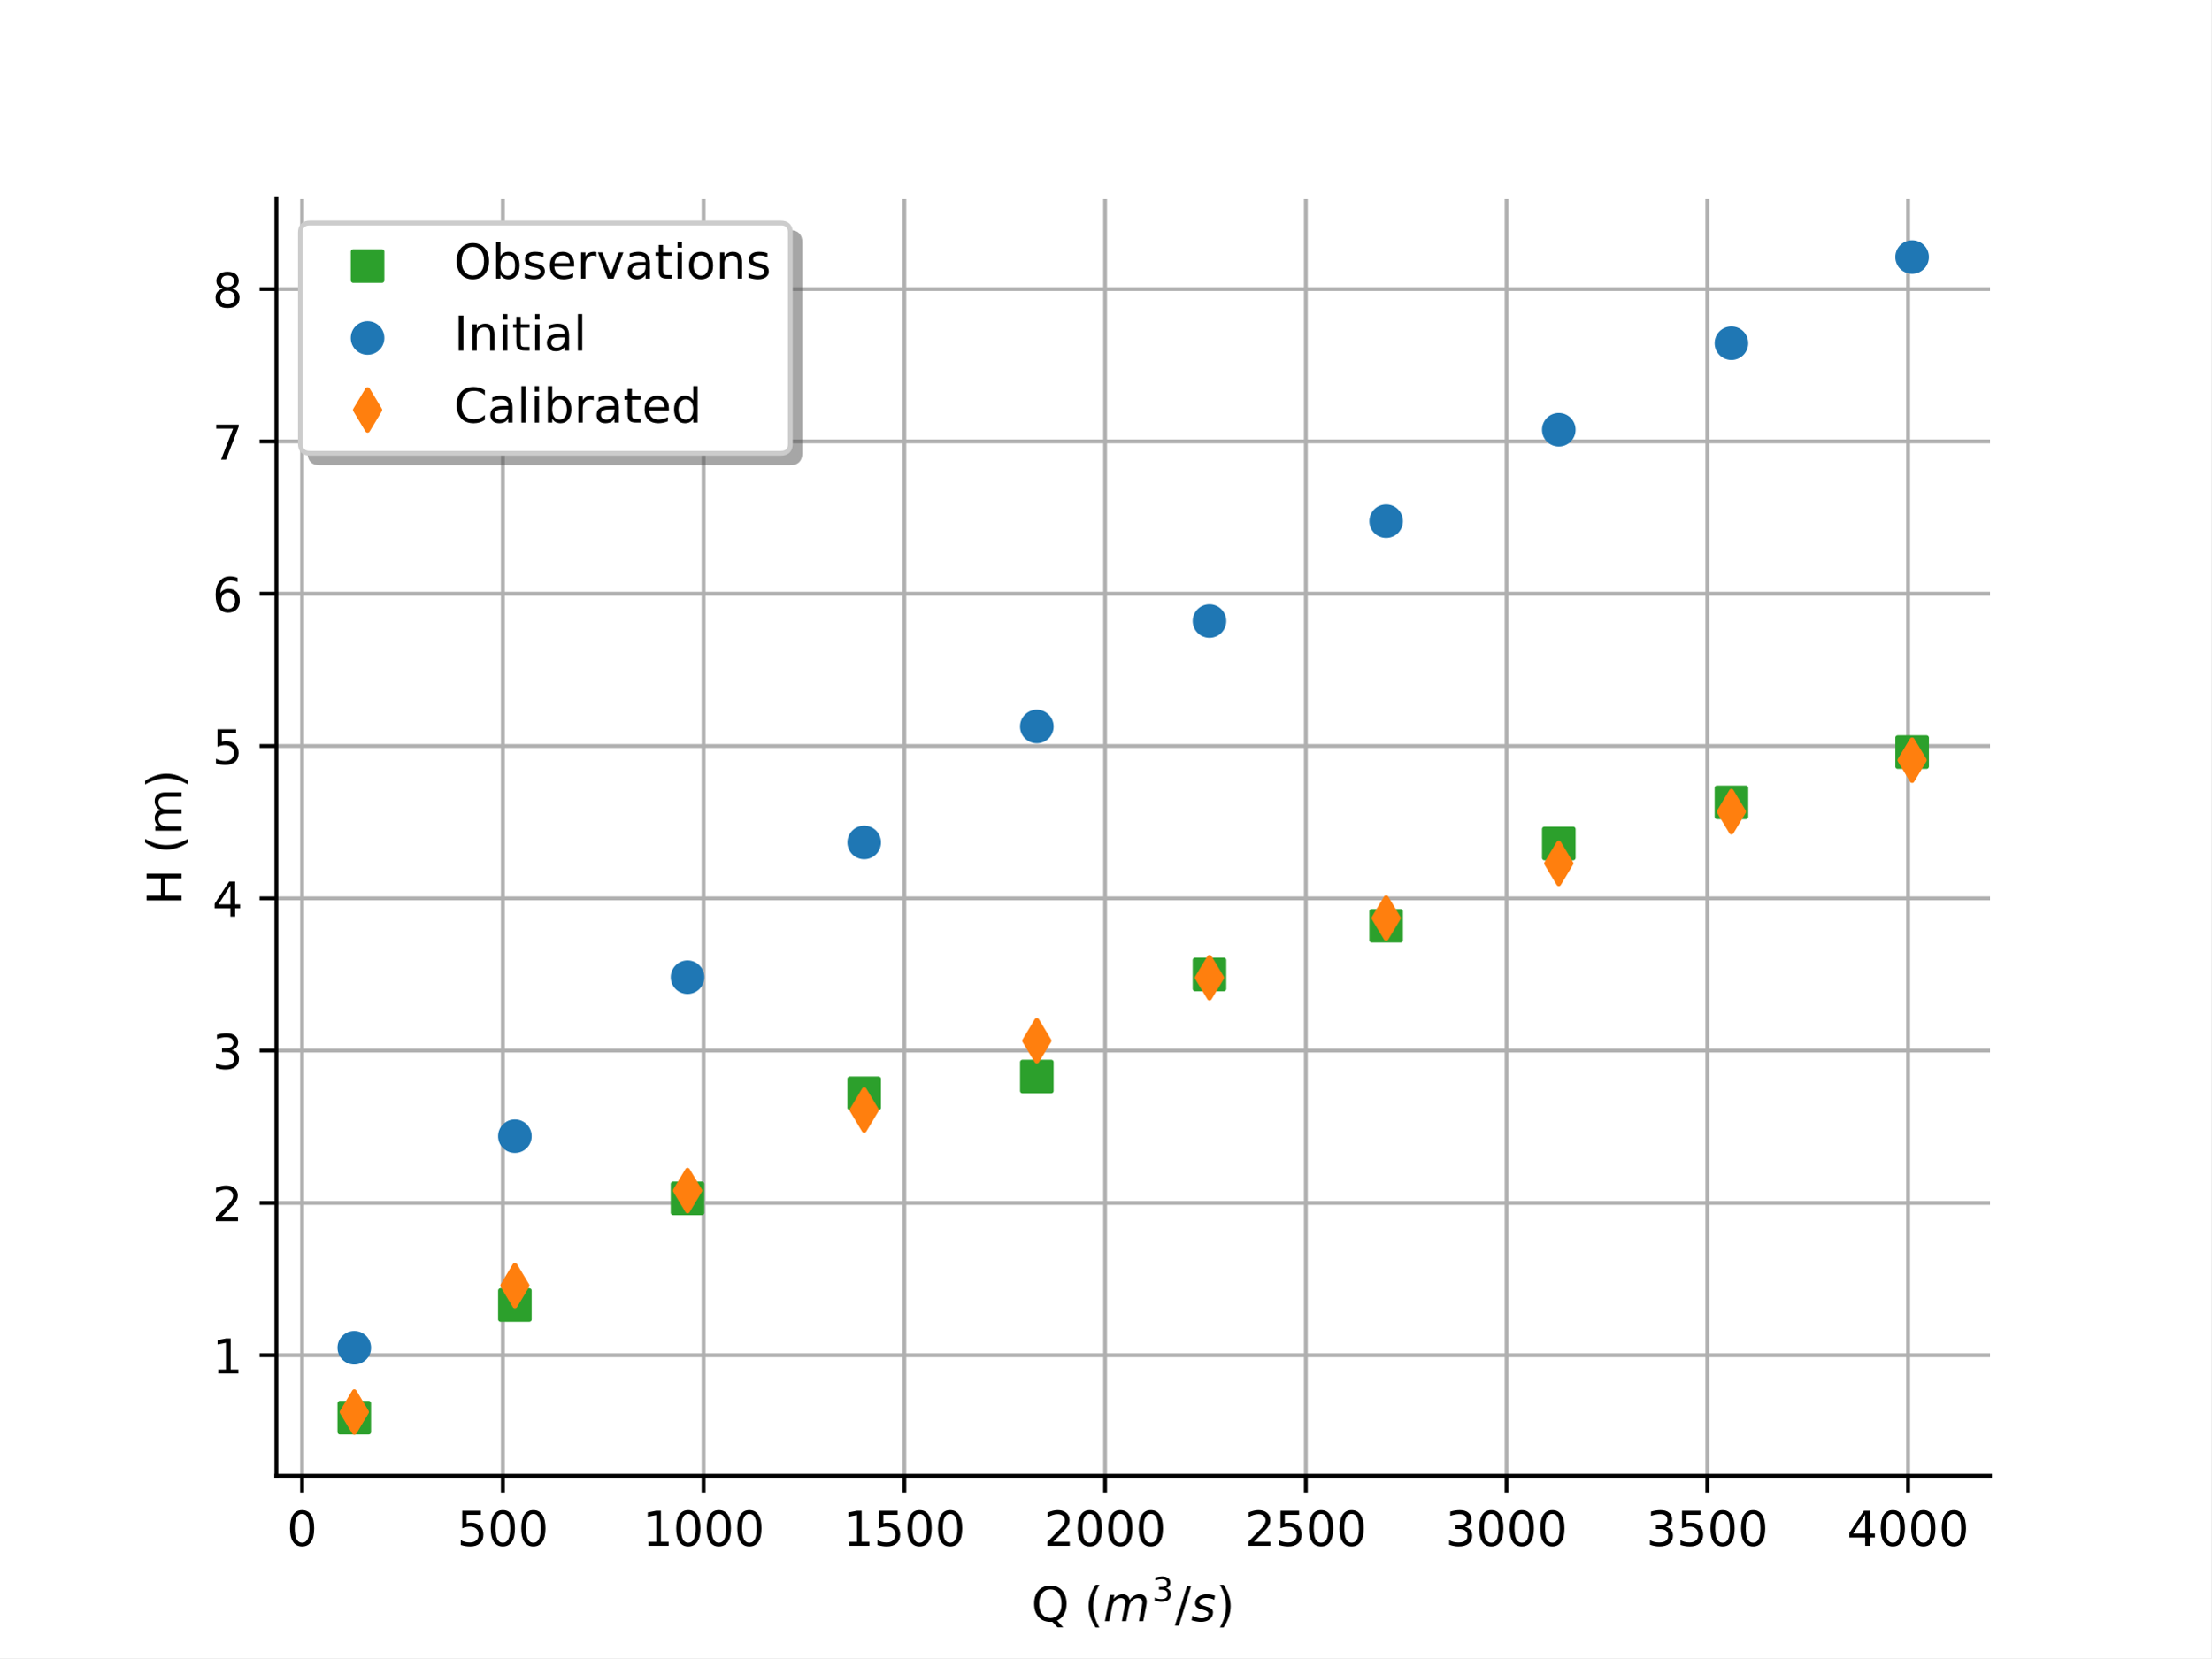
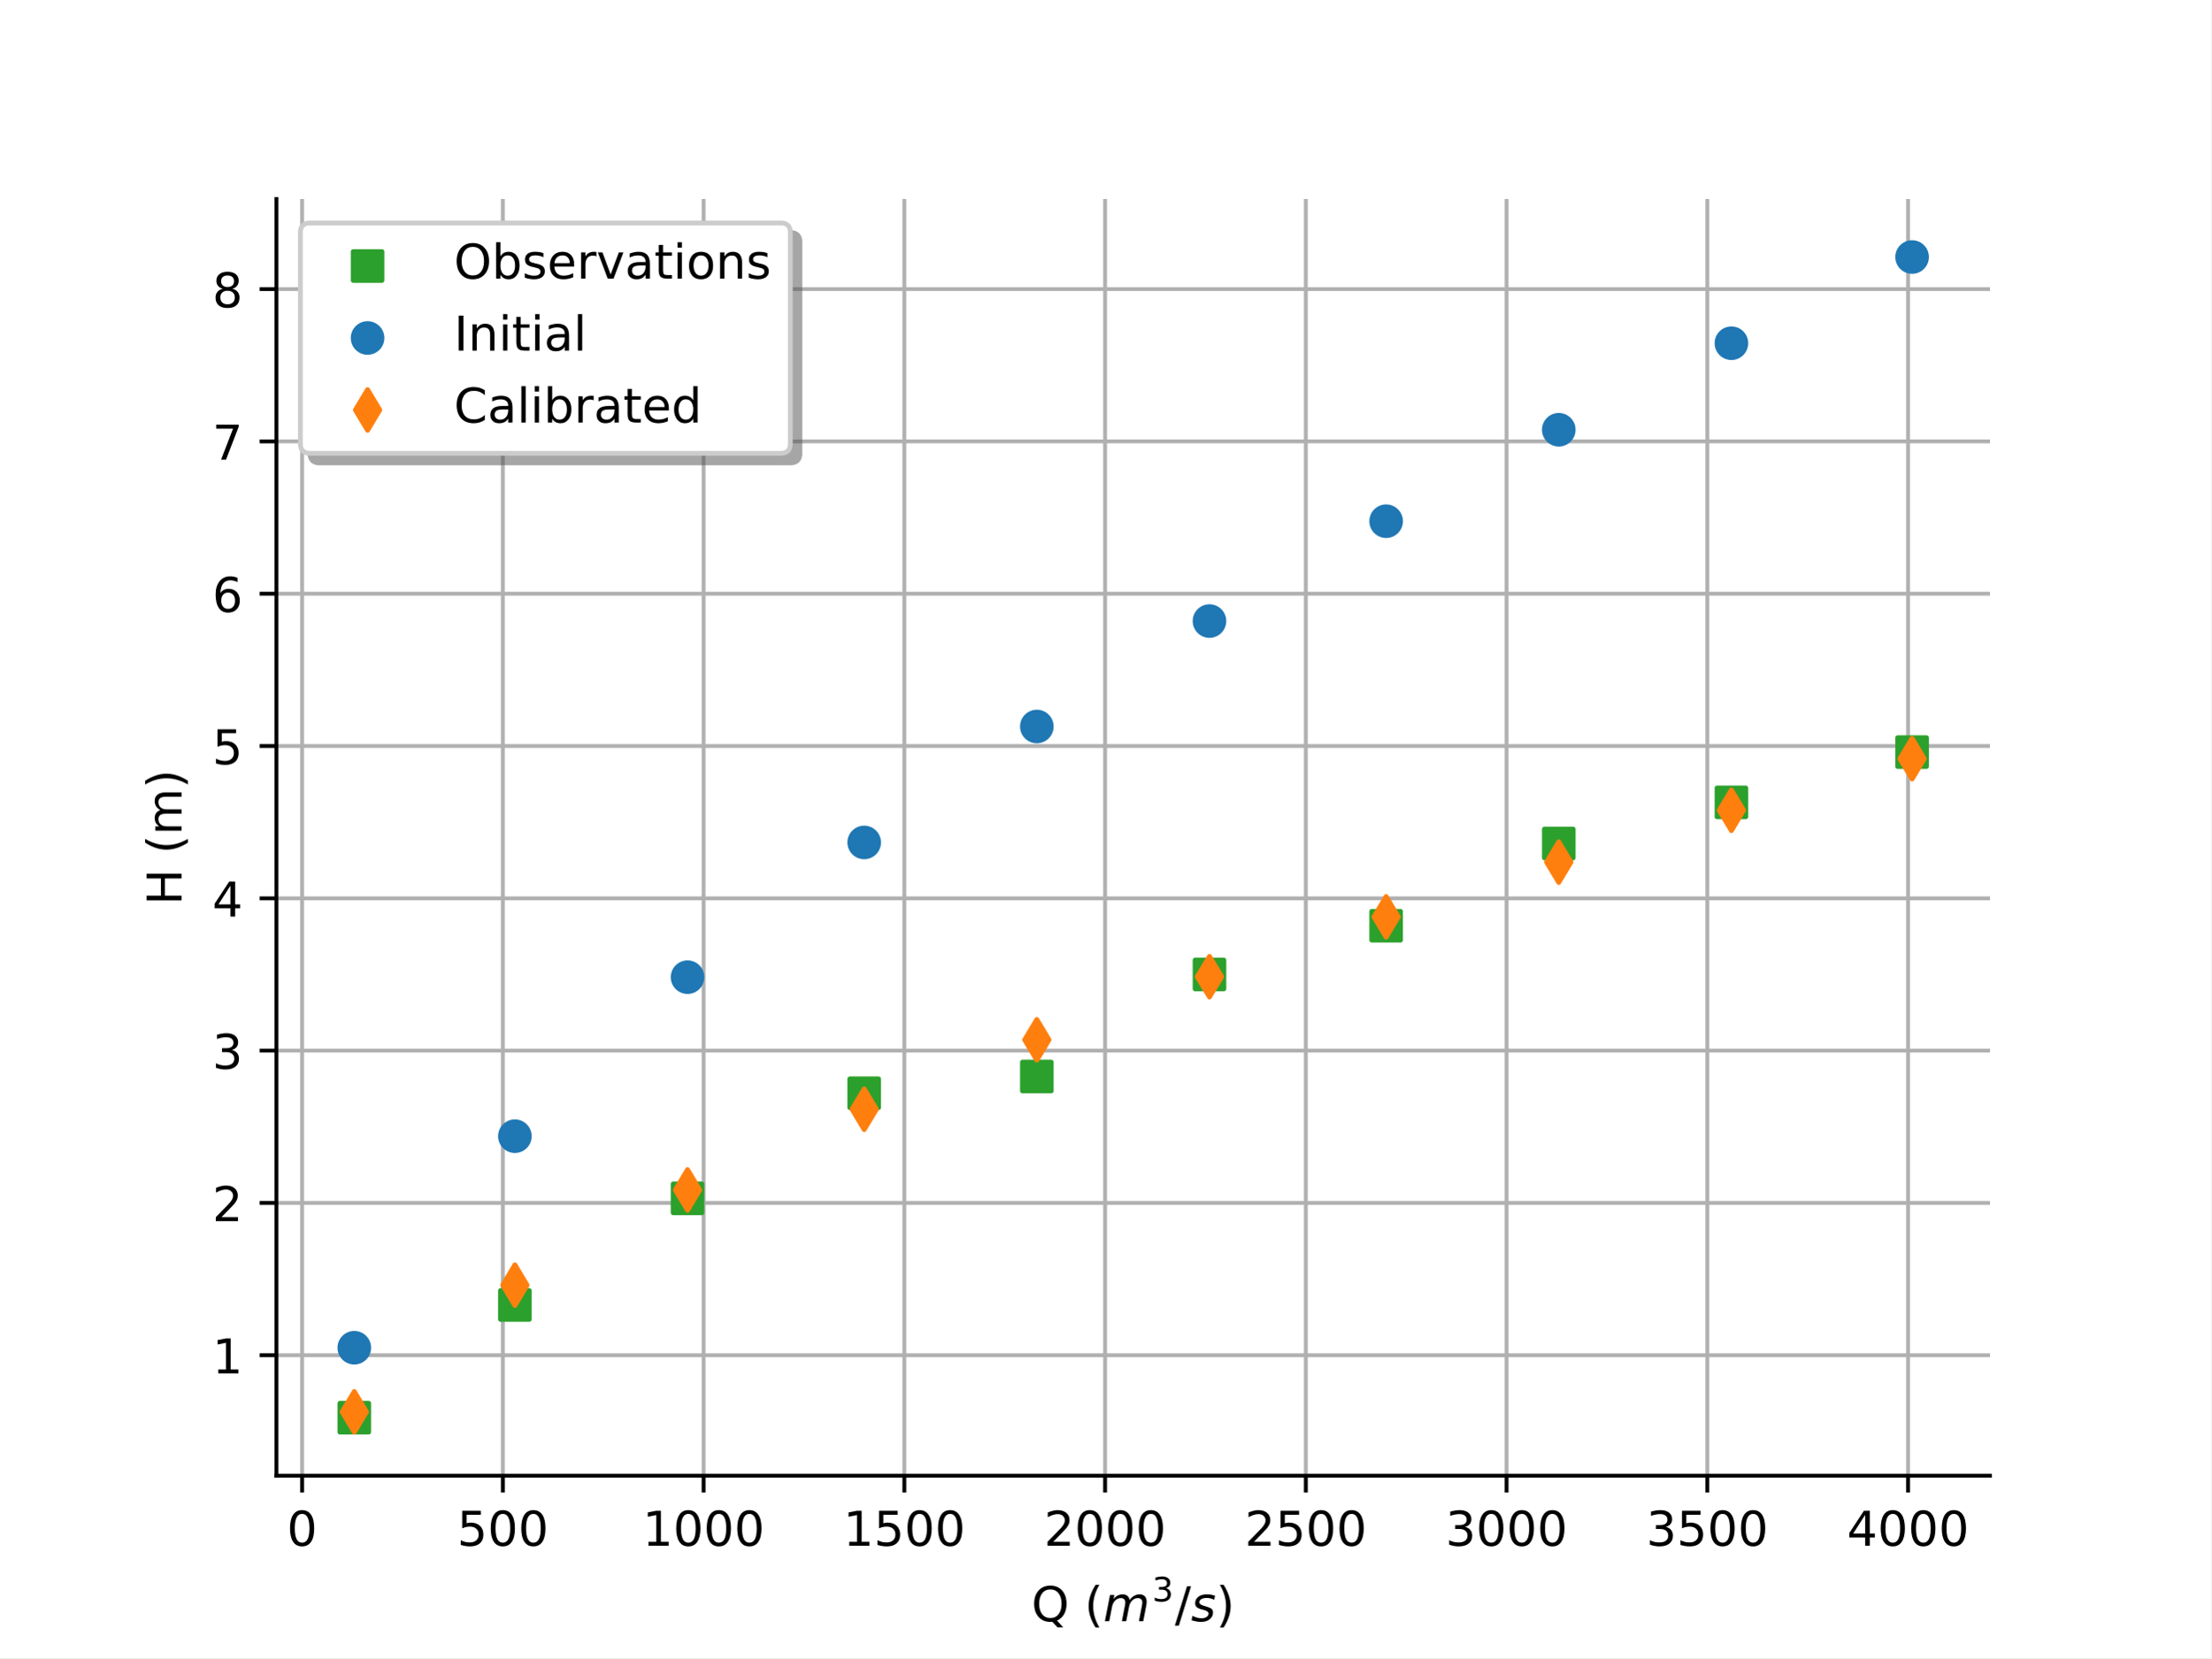
<svg xmlns="http://www.w3.org/2000/svg" xmlns:xlink="http://www.w3.org/1999/xlink" width="460.8pt" height="345.6pt" viewBox="0 0 460.8 345.6" version="1.1">
  <defs>
    <style type="text/css">*{stroke-linejoin: round; stroke-linecap: butt}</style>
  </defs>
  <g id="figure_1">
    <g id="patch_1">
      <path d="M 0 345.6  L 460.8 345.6  L 460.8 0  L 0 0  z " style="fill: #ffffff" />
    </g>
    <g id="axes_1">
      <g id="patch_2">
        <path d="M 57.6 307.584  L 414.72 307.584  L 414.72 41.472  L 57.6 41.472  z " style="fill: #ffffff" />
      </g>
      <g id="matplotlib.axis_1">
        <g id="xtick_1">
          <g id="line2d_1">
            <path d="M 62.955 307.584  L 62.955 41.472  " clip-path="url(#pece686282c)" style="fill: none; stroke: #b0b0b0; stroke-width: 0.8; stroke-linecap: square" />
          </g>
          <g id="line2d_2">
            <defs>
              <path id="m4a92d99fee" d="M 0 0  L 0 3.5  " style="stroke: #000000; stroke-width: 0.8" />
            </defs>
            <g>
              <use xlink:href="#m4a92d99fee" x="62.955" y="307.584" style="stroke: #000000; stroke-width: 0.8" />
            </g>
          </g>
          <g id="text_1">
            <g transform="translate(59.77388 322.1817) scale(0.1 -0.1)">
              <defs>
                <path id="DejaVuSans-13" d="M 2034 4250  Q 1547 4250 1301 3770  Q 1056 3291 1056 2328  Q 1056 1369 1301 889  Q 1547 409 2034 409  Q 2525 409 2770 889  Q 3016 1369 3016 2328  Q 3016 3291 2770 3770  Q 2525 4250 2034 4250  z M 2034 4750  Q 2819 4750 3233 4129  Q 3647 3509 3647 2328  Q 3647 1150 3233 529  Q 2819 -91 2034 -91  Q 1250 -91 836 529  Q 422 1150 422 2328  Q 422 3509 836 4129  Q 1250 4750 2034 4750  z " transform="scale(0.015625)" />
              </defs>
              <use xlink:href="#DejaVuSans-13" />
            </g>
          </g>
        </g>
        <g id="xtick_2">
          <g id="line2d_3">
            <path d="M 104.792 307.584  L 104.792 41.472  " clip-path="url(#pece686282c)" style="fill: none; stroke: #b0b0b0; stroke-width: 0.8; stroke-linecap: square" />
          </g>
          <g id="line2d_4">
            <g>
              <use xlink:href="#m4a92d99fee" x="104.792" y="307.584" style="stroke: #000000; stroke-width: 0.8" />
            </g>
          </g>
          <g id="text_2">
            <g transform="translate(95.2483 322.1817) scale(0.1 -0.1)">
              <defs>
                <path id="DejaVuSans-18" d="M 691 4666  L 3169 4666  L 3169 4134  L 1269 4134  L 1269 2991  Q 1406 3038 1543 3061  Q 1681 3084 1819 3084  Q 2600 3084 3056 2656  Q 3513 2228 3513 1497  Q 3513 744 3044 326  Q 2575 -91 1722 -91  Q 1428 -91 1123 -41  Q 819 9 494 109  L 494 744  Q 775 591 1075 516  Q 1375 441 1709 441  Q 2250 441 2565 725  Q 2881 1009 2881 1497  Q 2881 1984 2565 2268  Q 2250 2553 1709 2553  Q 1456 2553 1204 2497  Q 953 2441 691 2322  L 691 4666  z " transform="scale(0.015625)" />
              </defs>
              <use xlink:href="#DejaVuSans-18" />
              <use xlink:href="#DejaVuSans-13" transform="translate(63.625 0)" />
              <use xlink:href="#DejaVuSans-13" transform="translate(127.25 0)" />
            </g>
          </g>
        </g>
        <g id="xtick_3">
          <g id="line2d_5">
            <path d="M 146.629 307.584  L 146.629 41.472  " clip-path="url(#pece686282c)" style="fill: none; stroke: #b0b0b0; stroke-width: 0.8; stroke-linecap: square" />
          </g>
          <g id="line2d_6">
            <g>
              <use xlink:href="#m4a92d99fee" x="146.629" y="307.584" style="stroke: #000000; stroke-width: 0.8" />
            </g>
          </g>
          <g id="text_3">
            <g transform="translate(133.904 322.1817) scale(0.1 -0.1)">
              <defs>
                <path id="DejaVuSans-14" d="M 794 531  L 1825 531  L 1825 4091  L 703 3866  L 703 4441  L 1819 4666  L 2450 4666  L 2450 531  L 3481 531  L 3481 0  L 794 0  L 794 531  z " transform="scale(0.015625)" />
              </defs>
              <use xlink:href="#DejaVuSans-14" />
              <use xlink:href="#DejaVuSans-13" transform="translate(63.625 0)" />
              <use xlink:href="#DejaVuSans-13" transform="translate(127.25 0)" />
              <use xlink:href="#DejaVuSans-13" transform="translate(190.875 0)" />
            </g>
          </g>
        </g>
        <g id="xtick_4">
          <g id="line2d_7">
            <path d="M 188.466 307.584  L 188.466 41.472  " clip-path="url(#pece686282c)" style="fill: none; stroke: #b0b0b0; stroke-width: 0.8; stroke-linecap: square" />
          </g>
          <g id="line2d_8">
            <g>
              <use xlink:href="#m4a92d99fee" x="188.466" y="307.584" style="stroke: #000000; stroke-width: 0.8" />
            </g>
          </g>
          <g id="text_4">
            <g transform="translate(175.7409 322.1817) scale(0.1 -0.1)">
              <use xlink:href="#DejaVuSans-14" />
              <use xlink:href="#DejaVuSans-18" transform="translate(63.625 0)" />
              <use xlink:href="#DejaVuSans-13" transform="translate(127.25 0)" />
              <use xlink:href="#DejaVuSans-13" transform="translate(190.875 0)" />
            </g>
          </g>
        </g>
        <g id="xtick_5">
          <g id="line2d_9">
            <path d="M 230.303 307.584  L 230.303 41.472  " clip-path="url(#pece686282c)" style="fill: none; stroke: #b0b0b0; stroke-width: 0.8; stroke-linecap: square" />
          </g>
          <g id="line2d_10">
            <g>
              <use xlink:href="#m4a92d99fee" x="230.303" y="307.584" style="stroke: #000000; stroke-width: 0.8" />
            </g>
          </g>
          <g id="text_5">
            <g transform="translate(217.5778 322.1817) scale(0.1 -0.1)">
              <defs>
                <path id="DejaVuSans-15" d="M 1228 531  L 3431 531  L 3431 0  L 469 0  L 469 531  Q 828 903 1448 1529  Q 2069 2156 2228 2338  Q 2531 2678 2651 2914  Q 2772 3150 2772 3378  Q 2772 3750 2511 3984  Q 2250 4219 1831 4219  Q 1534 4219 1204 4116  Q 875 4013 500 3803  L 500 4441  Q 881 4594 1212 4672  Q 1544 4750 1819 4750  Q 2544 4750 2975 4387  Q 3406 4025 3406 3419  Q 3406 3131 3298 2873  Q 3191 2616 2906 2266  Q 2828 2175 2409 1742  Q 1991 1309 1228 531  z " transform="scale(0.015625)" />
              </defs>
              <use xlink:href="#DejaVuSans-15" />
              <use xlink:href="#DejaVuSans-13" transform="translate(63.625 0)" />
              <use xlink:href="#DejaVuSans-13" transform="translate(127.25 0)" />
              <use xlink:href="#DejaVuSans-13" transform="translate(190.875 0)" />
            </g>
          </g>
        </g>
        <g id="xtick_6">
          <g id="line2d_11">
            <path d="M 272.14 307.584  L 272.14 41.472  " clip-path="url(#pece686282c)" style="fill: none; stroke: #b0b0b0; stroke-width: 0.8; stroke-linecap: square" />
          </g>
          <g id="line2d_12">
            <g>
              <use xlink:href="#m4a92d99fee" x="272.14" y="307.584" style="stroke: #000000; stroke-width: 0.8" />
            </g>
          </g>
          <g id="text_6">
            <g transform="translate(259.4148 322.1817) scale(0.1 -0.1)">
              <use xlink:href="#DejaVuSans-15" />
              <use xlink:href="#DejaVuSans-18" transform="translate(63.625 0)" />
              <use xlink:href="#DejaVuSans-13" transform="translate(127.25 0)" />
              <use xlink:href="#DejaVuSans-13" transform="translate(190.875 0)" />
            </g>
          </g>
        </g>
        <g id="xtick_7">
          <g id="line2d_13">
            <path d="M 313.977 307.584  L 313.977 41.472  " clip-path="url(#pece686282c)" style="fill: none; stroke: #b0b0b0; stroke-width: 0.8; stroke-linecap: square" />
          </g>
          <g id="line2d_14">
            <g>
              <use xlink:href="#m4a92d99fee" x="313.977" y="307.584" style="stroke: #000000; stroke-width: 0.8" />
            </g>
          </g>
          <g id="text_7">
            <g transform="translate(301.2517 322.1817) scale(0.1 -0.1)">
              <defs>
                <path id="DejaVuSans-16" d="M 2597 2516  Q 3050 2419 3304 2112  Q 3559 1806 3559 1356  Q 3559 666 3084 287  Q 2609 -91 1734 -91  Q 1441 -91 1130 -33  Q 819 25 488 141  L 488 750  Q 750 597 1062 519  Q 1375 441 1716 441  Q 2309 441 2620 675  Q 2931 909 2931 1356  Q 2931 1769 2642 2001  Q 2353 2234 1838 2234  L 1294 2234  L 1294 2753  L 1863 2753  Q 2328 2753 2575 2939  Q 2822 3125 2822 3475  Q 2822 3834 2567 4026  Q 2313 4219 1838 4219  Q 1578 4219 1281 4162  Q 984 4106 628 3988  L 628 4550  Q 988 4650 1302 4700  Q 1616 4750 1894 4750  Q 2613 4750 3031 4423  Q 3450 4097 3450 3541  Q 3450 3153 3228 2886  Q 3006 2619 2597 2516  z " transform="scale(0.015625)" />
              </defs>
              <use xlink:href="#DejaVuSans-16" />
              <use xlink:href="#DejaVuSans-13" transform="translate(63.625 0)" />
              <use xlink:href="#DejaVuSans-13" transform="translate(127.25 0)" />
              <use xlink:href="#DejaVuSans-13" transform="translate(190.875 0)" />
            </g>
          </g>
        </g>
        <g id="xtick_8">
          <g id="line2d_15">
            <path d="M 355.814 307.584  L 355.814 41.472  " clip-path="url(#pece686282c)" style="fill: none; stroke: #b0b0b0; stroke-width: 0.8; stroke-linecap: square" />
          </g>
          <g id="line2d_16">
            <g>
              <use xlink:href="#m4a92d99fee" x="355.814" y="307.584" style="stroke: #000000; stroke-width: 0.8" />
            </g>
          </g>
          <g id="text_8">
            <g transform="translate(343.0886 322.1817) scale(0.1 -0.1)">
              <use xlink:href="#DejaVuSans-16" />
              <use xlink:href="#DejaVuSans-18" transform="translate(63.625 0)" />
              <use xlink:href="#DejaVuSans-13" transform="translate(127.25 0)" />
              <use xlink:href="#DejaVuSans-13" transform="translate(190.875 0)" />
            </g>
          </g>
        </g>
        <g id="xtick_9">
          <g id="line2d_17">
            <path d="M 397.651 307.584  L 397.651 41.472  " clip-path="url(#pece686282c)" style="fill: none; stroke: #b0b0b0; stroke-width: 0.8; stroke-linecap: square" />
          </g>
          <g id="line2d_18">
            <g>
              <use xlink:href="#m4a92d99fee" x="397.651" y="307.584" style="stroke: #000000; stroke-width: 0.8" />
            </g>
          </g>
          <g id="text_9">
            <g transform="translate(384.9255 322.1817) scale(0.1 -0.1)">
              <defs>
                <path id="DejaVuSans-17" d="M 2419 4116  L 825 1625  L 2419 1625  L 2419 4116  z M 2253 4666  L 3047 4666  L 3047 1625  L 3713 1625  L 3713 1100  L 3047 1100  L 3047 0  L 2419 0  L 2419 1100  L 313 1100  L 313 1709  L 2253 4666  z " transform="scale(0.015625)" />
              </defs>
              <use xlink:href="#DejaVuSans-17" />
              <use xlink:href="#DejaVuSans-13" transform="translate(63.625 0)" />
              <use xlink:href="#DejaVuSans-13" transform="translate(127.25 0)" />
              <use xlink:href="#DejaVuSans-13" transform="translate(190.875 0)" />
            </g>
          </g>
        </g>
        <g id="text_10">
          <g transform="translate(214.96 337.984) scale(0.1 -0.1)">
            <defs>
              <path id="DejaVuSans-34" d="M 2522 4238  Q 1834 4238 1429 3725  Q 1025 3213 1025 2328  Q 1025 1447 1429 934  Q 1834 422 2522 422  Q 3209 422 3611 934  Q 4013 1447 4013 2328  Q 4013 3213 3611 3725  Q 3209 4238 2522 4238  z M 3406 84  L 4238 -825  L 3475 -825  L 2784 -78  Q 2681 -84 2626 -87  Q 2572 -91 2522 -91  Q 1538 -91 948 567  Q 359 1225 359 2328  Q 359 3434 948 4092  Q 1538 4750 2522 4750  Q 3503 4750 4090 4092  Q 4678 3434 4678 2328  Q 4678 1516 4351 937  Q 4025 359 3406 84  z " transform="scale(0.015625)" />
              <path id="DejaVuSans-3" transform="scale(0.015625)" />
              <path id="DejaVuSans-b" d="M 1984 4856  Q 1566 4138 1362 3434  Q 1159 2731 1159 2009  Q 1159 1288 1364 580  Q 1569 -128 1984 -844  L 1484 -844  Q 1016 -109 783 600  Q 550 1309 550 2009  Q 550 2706 781 3412  Q 1013 4119 1484 4856  L 1984 4856  z " transform="scale(0.015625)" />
              <path id="DejaVuSans-Oblique-50" d="M 5747 2113  L 5338 0  L 4763 0  L 5166 2094  Q 5191 2228 5203 2325  Q 5216 2422 5216 2491  Q 5216 2772 5059 2928  Q 4903 3084 4622 3084  Q 4203 3084 3875 2770  Q 3547 2456 3450 1953  L 3066 0  L 2491 0  L 2900 2094  Q 2925 2209 2937 2307  Q 2950 2406 2950 2484  Q 2950 2769 2794 2926  Q 2638 3084 2363 3084  Q 1938 3084 1609 2770  Q 1281 2456 1184 1953  L 800 0  L 225 0  L 909 3500  L 1484 3500  L 1375 2956  Q 1609 3263 1923 3423  Q 2238 3584 2597 3584  Q 2978 3584 3223 3384  Q 3469 3184 3519 2828  Q 3781 3197 4126 3390  Q 4472 3584 4856 3584  Q 5306 3584 5551 3325  Q 5797 3066 5797 2591  Q 5797 2488 5784 2364  Q 5772 2241 5747 2113  z " transform="scale(0.015625)" />
              <path id="DejaVuSans-12" d="M 1625 4666  L 2156 4666  L 531 -594  L 0 -594  L 1625 4666  z " transform="scale(0.015625)" />
              <path id="DejaVuSans-Oblique-56" d="M 3200 3397  L 3091 2853  Q 2863 2978 2609 3040  Q 2356 3103 2088 3103  Q 1634 3103 1373 2948  Q 1113 2794 1113 2528  Q 1113 2219 1719 2053  Q 1766 2041 1788 2034  L 1972 1978  Q 2547 1819 2739 1644  Q 2931 1469 2931 1166  Q 2931 609 2489 259  Q 2047 -91 1331 -91  Q 1053 -91 747 -37  Q 441 16 72 128  L 184 722  Q 500 559 806 475  Q 1113 391 1394 391  Q 1816 391 2080 572  Q 2344 753 2344 1031  Q 2344 1331 1650 1516  L 1591 1531  L 1394 1581  Q 956 1697 753 1886  Q 550 2075 550 2369  Q 550 2928 970 3256  Q 1391 3584 2113 3584  Q 2397 3584 2667 3537  Q 2938 3491 3200 3397  z " transform="scale(0.015625)" />
              <path id="DejaVuSans-c" d="M 513 4856  L 1013 4856  Q 1481 4119 1714 3412  Q 1947 2706 1947 2009  Q 1947 1309 1714 600  Q 1481 -109 1013 -844  L 513 -844  Q 928 -128 1133 580  Q 1338 1288 1338 2009  Q 1338 2731 1133 3434  Q 928 4138 513 4856  z " transform="scale(0.015625)" />
            </defs>
            <use xlink:href="#DejaVuSans-34" transform="translate(0 0.746875)" />
            <use xlink:href="#DejaVuSans-3" transform="translate(78.71094 0.746875)" />
            <use xlink:href="#DejaVuSans-b" transform="translate(110.498 0.746875)" />
            <use xlink:href="#DejaVuSans-Oblique-50" transform="translate(149.5117 0.746875)" />
            <use xlink:href="#DejaVuSans-16" transform="translate(251.5737 42.04688) scale(0.7)" />
            <use xlink:href="#DejaVuSans-12" transform="translate(298.8442 0.746875)" />
            <use xlink:href="#DejaVuSans-Oblique-56" transform="translate(332.5356 0.746875)" />
            <use xlink:href="#DejaVuSans-c" transform="translate(384.6352 0.746875)" />
          </g>
        </g>
      </g>
      <g id="matplotlib.axis_2">
        <g id="ytick_1">
          <g id="line2d_19">
            <path d="M 57.6 282.472  L 414.72 282.472  " clip-path="url(#pece686282c)" style="fill: none; stroke: #b0b0b0; stroke-width: 0.8; stroke-linecap: square" />
          </g>
          <g id="line2d_20">
            <defs>
              <path id="mb3cb5c074b" d="M 0 0  L -3.5 0  " style="stroke: #000000; stroke-width: 0.8" />
            </defs>
            <g>
              <use xlink:href="#mb3cb5c074b" x="57.6" y="282.472" style="stroke: #000000; stroke-width: 0.8" />
            </g>
          </g>
          <g id="text_11">
            <g transform="translate(44.2375 286.2713) scale(0.1 -0.1)">
              <use xlink:href="#DejaVuSans-14" />
            </g>
          </g>
        </g>
        <g id="ytick_2">
          <g id="line2d_21">
            <path d="M 57.6 250.727  L 414.72 250.727  " clip-path="url(#pece686282c)" style="fill: none; stroke: #b0b0b0; stroke-width: 0.8; stroke-linecap: square" />
          </g>
          <g id="line2d_22">
            <g>
              <use xlink:href="#mb3cb5c074b" x="57.6" y="250.727" style="stroke: #000000; stroke-width: 0.8" />
            </g>
          </g>
          <g id="text_12">
            <g transform="translate(44.2375 254.526) scale(0.1 -0.1)">
              <use xlink:href="#DejaVuSans-15" />
            </g>
          </g>
        </g>
        <g id="ytick_3">
          <g id="line2d_23">
            <path d="M 57.6 218.982  L 414.72 218.982  " clip-path="url(#pece686282c)" style="fill: none; stroke: #b0b0b0; stroke-width: 0.8; stroke-linecap: square" />
          </g>
          <g id="line2d_24">
            <g>
              <use xlink:href="#mb3cb5c074b" x="57.6" y="218.982" style="stroke: #000000; stroke-width: 0.8" />
            </g>
          </g>
          <g id="text_13">
            <g transform="translate(44.2375 222.7807) scale(0.1 -0.1)">
              <use xlink:href="#DejaVuSans-16" />
            </g>
          </g>
        </g>
        <g id="ytick_4">
          <g id="line2d_25">
            <path d="M 57.6 187.237  L 414.72 187.237  " clip-path="url(#pece686282c)" style="fill: none; stroke: #b0b0b0; stroke-width: 0.8; stroke-linecap: square" />
          </g>
          <g id="line2d_26">
            <g>
              <use xlink:href="#mb3cb5c074b" x="57.6" y="187.237" style="stroke: #000000; stroke-width: 0.8" />
            </g>
          </g>
          <g id="text_14">
            <g transform="translate(44.2375 191.0354) scale(0.1 -0.1)">
              <use xlink:href="#DejaVuSans-17" />
            </g>
          </g>
        </g>
        <g id="ytick_5">
          <g id="line2d_27">
            <path d="M 57.6 155.491  L 414.72 155.491  " clip-path="url(#pece686282c)" style="fill: none; stroke: #b0b0b0; stroke-width: 0.8; stroke-linecap: square" />
          </g>
          <g id="line2d_28">
            <g>
              <use xlink:href="#mb3cb5c074b" x="57.6" y="155.491" style="stroke: #000000; stroke-width: 0.8" />
            </g>
          </g>
          <g id="text_15">
            <g transform="translate(44.2375 159.2901) scale(0.1 -0.1)">
              <use xlink:href="#DejaVuSans-18" />
            </g>
          </g>
        </g>
        <g id="ytick_6">
          <g id="line2d_29">
            <path d="M 57.6 123.746  L 414.72 123.746  " clip-path="url(#pece686282c)" style="fill: none; stroke: #b0b0b0; stroke-width: 0.8; stroke-linecap: square" />
          </g>
          <g id="line2d_30">
            <g>
              <use xlink:href="#mb3cb5c074b" x="57.6" y="123.746" style="stroke: #000000; stroke-width: 0.8" />
            </g>
          </g>
          <g id="text_16">
            <g transform="translate(44.2375 127.5448) scale(0.1 -0.1)">
              <defs>
                <path id="DejaVuSans-19" d="M 2113 2584  Q 1688 2584 1439 2293  Q 1191 2003 1191 1497  Q 1191 994 1439 701  Q 1688 409 2113 409  Q 2538 409 2786 701  Q 3034 994 3034 1497  Q 3034 2003 2786 2293  Q 2538 2584 2113 2584  z M 3366 4563  L 3366 3988  Q 3128 4100 2886 4159  Q 2644 4219 2406 4219  Q 1781 4219 1451 3797  Q 1122 3375 1075 2522  Q 1259 2794 1537 2939  Q 1816 3084 2150 3084  Q 2853 3084 3261 2657  Q 3669 2231 3669 1497  Q 3669 778 3244 343  Q 2819 -91 2113 -91  Q 1303 -91 875 529  Q 447 1150 447 2328  Q 447 3434 972 4092  Q 1497 4750 2381 4750  Q 2619 4750 2861 4703  Q 3103 4656 3366 4563  z " transform="scale(0.015625)" />
              </defs>
              <use xlink:href="#DejaVuSans-19" />
            </g>
          </g>
        </g>
        <g id="ytick_7">
          <g id="line2d_31">
            <path d="M 57.6 92.001  L 414.72 92.001  " clip-path="url(#pece686282c)" style="fill: none; stroke: #b0b0b0; stroke-width: 0.8; stroke-linecap: square" />
          </g>
          <g id="line2d_32">
            <g>
              <use xlink:href="#mb3cb5c074b" x="57.6" y="92.001" style="stroke: #000000; stroke-width: 0.8" />
            </g>
          </g>
          <g id="text_17">
            <g transform="translate(44.2375 95.79947) scale(0.1 -0.1)">
              <defs>
                <path id="DejaVuSans-1a" d="M 525 4666  L 3525 4666  L 3525 4397  L 1831 0  L 1172 0  L 2766 4134  L 525 4134  L 525 4666  z " transform="scale(0.015625)" />
              </defs>
              <use xlink:href="#DejaVuSans-1a" />
            </g>
          </g>
        </g>
        <g id="ytick_8">
          <g id="line2d_33">
            <path d="M 57.6 60.255  L 414.72 60.255  " clip-path="url(#pece686282c)" style="fill: none; stroke: #b0b0b0; stroke-width: 0.8; stroke-linecap: square" />
          </g>
          <g id="line2d_34">
            <g>
              <use xlink:href="#mb3cb5c074b" x="57.6" y="60.255" style="stroke: #000000; stroke-width: 0.8" />
            </g>
          </g>
          <g id="text_18">
            <g transform="translate(44.2375 64.05418) scale(0.1 -0.1)">
              <defs>
                <path id="DejaVuSans-1b" d="M 2034 2216  Q 1584 2216 1326 1975  Q 1069 1734 1069 1313  Q 1069 891 1326 650  Q 1584 409 2034 409  Q 2484 409 2743 651  Q 3003 894 3003 1313  Q 3003 1734 2745 1975  Q 2488 2216 2034 2216  z M 1403 2484  Q 997 2584 770 2862  Q 544 3141 544 3541  Q 544 4100 942 4425  Q 1341 4750 2034 4750  Q 2731 4750 3128 4425  Q 3525 4100 3525 3541  Q 3525 3141 3298 2862  Q 3072 2584 2669 2484  Q 3125 2378 3379 2068  Q 3634 1759 3634 1313  Q 3634 634 3220 271  Q 2806 -91 2034 -91  Q 1263 -91 848 271  Q 434 634 434 1313  Q 434 1759 690 2068  Q 947 2378 1403 2484  z M 1172 3481  Q 1172 3119 1398 2916  Q 1625 2713 2034 2713  Q 2441 2713 2670 2916  Q 2900 3119 2900 3481  Q 2900 3844 2670 4047  Q 2441 4250 2034 4250  Q 1625 4250 1398 4047  Q 1172 3844 1172 3481  z " transform="scale(0.015625)" />
              </defs>
              <use xlink:href="#DejaVuSans-1b" />
            </g>
          </g>
        </g>
        <g id="text_19">
          <g transform="translate(37.83516 188.6491) rotate(-90) scale(0.1 -0.1)">
            <defs>
              <path id="DejaVuSans-2b" d="M 628 4666  L 1259 4666  L 1259 2753  L 3553 2753  L 3553 4666  L 4184 4666  L 4184 0  L 3553 0  L 3553 2222  L 1259 2222  L 1259 0  L 628 0  L 628 4666  z " transform="scale(0.015625)" />
              <path id="DejaVuSans-50" d="M 3328 2828  Q 3544 3216 3844 3400  Q 4144 3584 4550 3584  Q 5097 3584 5394 3201  Q 5691 2819 5691 2113  L 5691 0  L 5113 0  L 5113 2094  Q 5113 2597 4934 2840  Q 4756 3084 4391 3084  Q 3944 3084 3684 2787  Q 3425 2491 3425 1978  L 3425 0  L 2847 0  L 2847 2094  Q 2847 2600 2669 2842  Q 2491 3084 2119 3084  Q 1678 3084 1418 2786  Q 1159 2488 1159 1978  L 1159 0  L 581 0  L 581 3500  L 1159 3500  L 1159 2956  Q 1356 3278 1631 3431  Q 1906 3584 2284 3584  Q 2666 3584 2933 3390  Q 3200 3197 3328 2828  z " transform="scale(0.015625)" />
            </defs>
            <use xlink:href="#DejaVuSans-2b" />
            <use xlink:href="#DejaVuSans-3" transform="translate(75.20312 0)" />
            <use xlink:href="#DejaVuSans-b" transform="translate(106.9844 0)" />
            <use xlink:href="#DejaVuSans-50" transform="translate(146 0)" />
            <use xlink:href="#DejaVuSans-c" transform="translate(243.4062 0)" />
          </g>
        </g>
      </g>
      <g id="PathCollection_1">
        <defs>
          <path id="mbc72648a47" d="M -3 3  L 3 3  L 3 -3  L -3 -3  z " style="stroke: #2ca02c" />
        </defs>
        <g clip-path="url(#pece686282c)">
          <use xlink:href="#mbc72648a47" x="73.833" y="295.488" style="fill: #2ca02c; stroke: #2ca02c" />
          <use xlink:href="#mbc72648a47" x="107.302" y="271.996" style="fill: #2ca02c; stroke: #2ca02c" />
          <use xlink:href="#mbc72648a47" x="143.282" y="249.775" style="fill: #2ca02c; stroke: #2ca02c" />
          <use xlink:href="#mbc72648a47" x="180.099" y="227.871" style="fill: #2ca02c; stroke: #2ca02c" />
          <use xlink:href="#mbc72648a47" x="216.078" y="224.379" style="fill: #2ca02c; stroke: #2ca02c" />
          <use xlink:href="#mbc72648a47" x="252.058" y="203.109" style="fill: #2ca02c; stroke: #2ca02c" />
          <use xlink:href="#mbc72648a47" x="288.875" y="192.951" style="fill: #2ca02c; stroke: #2ca02c" />
          <use xlink:href="#mbc72648a47" x="324.854" y="175.808" style="fill: #2ca02c; stroke: #2ca02c" />
          <use xlink:href="#mbc72648a47" x="360.834" y="167.237" style="fill: #2ca02c; stroke: #2ca02c" />
          <use xlink:href="#mbc72648a47" x="398.487" y="156.761" style="fill: #2ca02c; stroke: #2ca02c" />
        </g>
      </g>
      <g id="PathCollection_2">
        <defs>
          <path id="mbf0cb336d2" d="M 0 3  C 0.796 3 1.559 2.684 2.121 2.121  C 2.684 1.559 3 0.796 3 0  C 3 -0.796 2.684 -1.559 2.121 -2.121  C 1.559 -2.684 0.796 -3 0 -3  C -0.796 -3 -1.559 -2.684 -2.121 -2.121  C -2.684 -1.559 -3 -0.796 -3 0  C -3 0.796 -2.684 1.559 -2.121 2.121  C -1.559 2.684 -0.796 3 0 3  z " style="stroke: #1f77b4" />
        </defs>
        <g clip-path="url(#pece686282c)">
          <use xlink:href="#mbf0cb336d2" x="73.833" y="280.911" style="fill: #1f77b4; stroke: #1f77b4" />
          <use xlink:href="#mbf0cb336d2" x="107.302" y="236.819" style="fill: #1f77b4; stroke: #1f77b4" />
          <use xlink:href="#mbf0cb336d2" x="143.282" y="203.674" style="fill: #1f77b4; stroke: #1f77b4" />
          <use xlink:href="#mbf0cb336d2" x="180.099" y="175.591" style="fill: #1f77b4; stroke: #1f77b4" />
          <use xlink:href="#mbf0cb336d2" x="216.078" y="151.423" style="fill: #1f77b4; stroke: #1f77b4" />
          <use xlink:href="#mbf0cb336d2" x="252.058" y="129.446" style="fill: #1f77b4; stroke: #1f77b4" />
          <use xlink:href="#mbf0cb336d2" x="288.875" y="108.634" style="fill: #1f77b4; stroke: #1f77b4" />
          <use xlink:href="#mbf0cb336d2" x="324.854" y="89.572" style="fill: #1f77b4; stroke: #1f77b4" />
          <use xlink:href="#mbf0cb336d2" x="360.834" y="71.534" style="fill: #1f77b4; stroke: #1f77b4" />
          <use xlink:href="#mbf0cb336d2" x="398.487" y="53.568" style="fill: #1f77b4; stroke: #1f77b4" />
        </g>
      </g>
      <g id="PathCollection_3">
        <defs>
          <path id="m176a6b33b3" d="M -0 4.243  L 2.546 0  L 0 -4.243  L -2.546 -0  z " style="stroke: #ff7f0e" />
        </defs>
        <g clip-path="url(#pece686282c)">
-           <use xlink:href="#m176a6b33b3" x="73.833" y="294.312" style="fill: #ff7f0e; stroke: #ff7f0e" />
-           <use xlink:href="#m176a6b33b3" x="107.302" y="267.96" style="fill: #ff7f0e; stroke: #ff7f0e" />
-           <use xlink:href="#m176a6b33b3" x="143.282" y="248.151" style="fill: #ff7f0e; stroke: #ff7f0e" />
-           <use xlink:href="#m176a6b33b3" x="180.099" y="231.367" style="fill: #ff7f0e; stroke: #ff7f0e" />
-           <use xlink:href="#m176a6b33b3" x="216.078" y="216.923" style="fill: #ff7f0e; stroke: #ff7f0e" />
-           <use xlink:href="#m176a6b33b3" x="252.058" y="203.789" style="fill: #ff7f0e; stroke: #ff7f0e" />
-           <use xlink:href="#m176a6b33b3" x="288.875" y="191.351" style="fill: #ff7f0e; stroke: #ff7f0e" />
-           <use xlink:href="#m176a6b33b3" x="324.854" y="179.959" style="fill: #ff7f0e; stroke: #ff7f0e" />
-           <use xlink:href="#m176a6b33b3" x="360.834" y="169.178" style="fill: #ff7f0e; stroke: #ff7f0e" />
-           <use xlink:href="#m176a6b33b3" x="398.487" y="158.441" style="fill: #ff7f0e; stroke: #ff7f0e" />
+           <use xlink:href="#m176a6b33b3" x="73.833" y="294.272" style="fill: #ff7f0e; stroke: #ff7f0e" />
+           <use xlink:href="#m176a6b33b3" x="107.302" y="267.868" style="fill: #ff7f0e; stroke: #ff7f0e" />
+           <use xlink:href="#m176a6b33b3" x="143.282" y="248.02" style="fill: #ff7f0e; stroke: #ff7f0e" />
+           <use xlink:href="#m176a6b33b3" x="180.099" y="231.203" style="fill: #ff7f0e; stroke: #ff7f0e" />
+           <use xlink:href="#m176a6b33b3" x="216.078" y="216.73" style="fill: #ff7f0e; stroke: #ff7f0e" />
+           <use xlink:href="#m176a6b33b3" x="252.058" y="203.57" style="fill: #ff7f0e; stroke: #ff7f0e" />
+           <use xlink:href="#m176a6b33b3" x="288.875" y="191.107" style="fill: #ff7f0e; stroke: #ff7f0e" />
+           <use xlink:href="#m176a6b33b3" x="324.854" y="179.692" style="fill: #ff7f0e; stroke: #ff7f0e" />
+           <use xlink:href="#m176a6b33b3" x="360.834" y="168.89" style="fill: #ff7f0e; stroke: #ff7f0e" />
+           <use xlink:href="#m176a6b33b3" x="398.487" y="158.132" style="fill: #ff7f0e; stroke: #ff7f0e" />
        </g>
      </g>
      <g id="patch_3">
        <path d="M 57.6 307.584  L 57.6 41.472  " style="fill: none; stroke: #000000; stroke-width: 0.8; stroke-linejoin: miter; stroke-linecap: square" />
      </g>
      <g id="patch_4">
        <path d="M 57.6 307.584  L 414.72 307.584  " style="fill: none; stroke: #000000; stroke-width: 0.8; stroke-linejoin: miter; stroke-linecap: square" />
      </g>
      <g id="legend_1">
        <g id="patch_5">
          <path d="M 66.6 96.474  L 164.705 96.474  Q 166.705 96.474 166.705 94.474  L 166.705 50.472  Q 166.705 48.472 164.705 48.472  L 66.6 48.472  Q 64.6 48.472 64.6 50.472  L 64.6 94.474  Q 64.6 96.474 66.6 96.474  z " style="fill: #4d4d4d; opacity: 0.5; stroke: #4d4d4d; stroke-linejoin: miter" />
        </g>
        <g id="patch_6">
          <path d="M 64.6 94.474  L 162.705 94.474  Q 164.705 94.474 164.705 92.474  L 164.705 48.472  Q 164.705 46.472 162.705 46.472  L 64.6 46.472  Q 62.6 46.472 62.6 48.472  L 62.6 92.474  Q 62.6 94.474 64.6 94.474  z " style="fill: #ffffff; stroke: #cccccc; stroke-linejoin: miter" />
        </g>
        <g id="PathCollection_4">
          <g>
            <use xlink:href="#mbc72648a47" x="76.6" y="55.445" style="fill: #2ca02c; stroke: #2ca02c" />
          </g>
        </g>
        <g id="text_20">
          <g transform="translate(94.6 58.07044) scale(0.1 -0.1)">
            <defs>
              <path id="DejaVuSans-32" d="M 2522 4238  Q 1834 4238 1429 3725  Q 1025 3213 1025 2328  Q 1025 1447 1429 934  Q 1834 422 2522 422  Q 3209 422 3611 934  Q 4013 1447 4013 2328  Q 4013 3213 3611 3725  Q 3209 4238 2522 4238  z M 2522 4750  Q 3503 4750 4090 4092  Q 4678 3434 4678 2328  Q 4678 1225 4090 567  Q 3503 -91 2522 -91  Q 1538 -91 948 565  Q 359 1222 359 2328  Q 359 3434 948 4092  Q 1538 4750 2522 4750  z " transform="scale(0.015625)" />
              <path id="DejaVuSans-45" d="M 3116 1747  Q 3116 2381 2855 2742  Q 2594 3103 2138 3103  Q 1681 3103 1420 2742  Q 1159 2381 1159 1747  Q 1159 1113 1420 752  Q 1681 391 2138 391  Q 2594 391 2855 752  Q 3116 1113 3116 1747  z M 1159 2969  Q 1341 3281 1617 3432  Q 1894 3584 2278 3584  Q 2916 3584 3314 3078  Q 3713 2572 3713 1747  Q 3713 922 3314 415  Q 2916 -91 2278 -91  Q 1894 -91 1617 61  Q 1341 213 1159 525  L 1159 0  L 581 0  L 581 4863  L 1159 4863  L 1159 2969  z " transform="scale(0.015625)" />
              <path id="DejaVuSans-56" d="M 2834 3397  L 2834 2853  Q 2591 2978 2328 3040  Q 2066 3103 1784 3103  Q 1356 3103 1142 2972  Q 928 2841 928 2578  Q 928 2378 1081 2264  Q 1234 2150 1697 2047  L 1894 2003  Q 2506 1872 2764 1633  Q 3022 1394 3022 966  Q 3022 478 2636 193  Q 2250 -91 1575 -91  Q 1294 -91 989 -36  Q 684 19 347 128  L 347 722  Q 666 556 975 473  Q 1284 391 1588 391  Q 1994 391 2212 530  Q 2431 669 2431 922  Q 2431 1156 2273 1281  Q 2116 1406 1581 1522  L 1381 1569  Q 847 1681 609 1914  Q 372 2147 372 2553  Q 372 3047 722 3315  Q 1072 3584 1716 3584  Q 2034 3584 2315 3537  Q 2597 3491 2834 3397  z " transform="scale(0.015625)" />
              <path id="DejaVuSans-48" d="M 3597 1894  L 3597 1613  L 953 1613  Q 991 1019 1311 708  Q 1631 397 2203 397  Q 2534 397 2845 478  Q 3156 559 3463 722  L 3463 178  Q 3153 47 2828 -22  Q 2503 -91 2169 -91  Q 1331 -91 842 396  Q 353 884 353 1716  Q 353 2575 817 3079  Q 1281 3584 2069 3584  Q 2775 3584 3186 3129  Q 3597 2675 3597 1894  z M 3022 2063  Q 3016 2534 2758 2815  Q 2500 3097 2075 3097  Q 1594 3097 1305 2825  Q 1016 2553 972 2059  L 3022 2063  z " transform="scale(0.015625)" />
              <path id="DejaVuSans-55" d="M 2631 2963  Q 2534 3019 2420 3045  Q 2306 3072 2169 3072  Q 1681 3072 1420 2755  Q 1159 2438 1159 1844  L 1159 0  L 581 0  L 581 3500  L 1159 3500  L 1159 2956  Q 1341 3275 1631 3429  Q 1922 3584 2338 3584  Q 2397 3584 2469 3576  Q 2541 3569 2628 3553  L 2631 2963  z " transform="scale(0.015625)" />
              <path id="DejaVuSans-59" d="M 191 3500  L 800 3500  L 1894 563  L 2988 3500  L 3597 3500  L 2284 0  L 1503 0  L 191 3500  z " transform="scale(0.015625)" />
              <path id="DejaVuSans-44" d="M 2194 1759  Q 1497 1759 1228 1600  Q 959 1441 959 1056  Q 959 750 1161 570  Q 1363 391 1709 391  Q 2188 391 2477 730  Q 2766 1069 2766 1631  L 2766 1759  L 2194 1759  z M 3341 1997  L 3341 0  L 2766 0  L 2766 531  Q 2569 213 2275 61  Q 1981 -91 1556 -91  Q 1019 -91 701 211  Q 384 513 384 1019  Q 384 1609 779 1909  Q 1175 2209 1959 2209  L 2766 2209  L 2766 2266  Q 2766 2663 2505 2880  Q 2244 3097 1772 3097  Q 1472 3097 1187 3025  Q 903 2953 641 2809  L 641 3341  Q 956 3463 1253 3523  Q 1550 3584 1831 3584  Q 2591 3584 2966 3190  Q 3341 2797 3341 1997  z " transform="scale(0.015625)" />
              <path id="DejaVuSans-57" d="M 1172 4494  L 1172 3500  L 2356 3500  L 2356 3053  L 1172 3053  L 1172 1153  Q 1172 725 1289 603  Q 1406 481 1766 481  L 2356 481  L 2356 0  L 1766 0  Q 1100 0 847 248  Q 594 497 594 1153  L 594 3053  L 172 3053  L 172 3500  L 594 3500  L 594 4494  L 1172 4494  z " transform="scale(0.015625)" />
              <path id="DejaVuSans-4c" d="M 603 3500  L 1178 3500  L 1178 0  L 603 0  L 603 3500  z M 603 4863  L 1178 4863  L 1178 4134  L 603 4134  L 603 4863  z " transform="scale(0.015625)" />
              <path id="DejaVuSans-52" d="M 1959 3097  Q 1497 3097 1228 2736  Q 959 2375 959 1747  Q 959 1119 1226 758  Q 1494 397 1959 397  Q 2419 397 2687 759  Q 2956 1122 2956 1747  Q 2956 2369 2687 2733  Q 2419 3097 1959 3097  z M 1959 3584  Q 2709 3584 3137 3096  Q 3566 2609 3566 1747  Q 3566 888 3137 398  Q 2709 -91 1959 -91  Q 1206 -91 779 398  Q 353 888 353 1747  Q 353 2609 779 3096  Q 1206 3584 1959 3584  z " transform="scale(0.015625)" />
              <path id="DejaVuSans-51" d="M 3513 2113  L 3513 0  L 2938 0  L 2938 2094  Q 2938 2591 2744 2837  Q 2550 3084 2163 3084  Q 1697 3084 1428 2787  Q 1159 2491 1159 1978  L 1159 0  L 581 0  L 581 3500  L 1159 3500  L 1159 2956  Q 1366 3272 1645 3428  Q 1925 3584 2291 3584  Q 2894 3584 3203 3211  Q 3513 2838 3513 2113  z " transform="scale(0.015625)" />
            </defs>
            <use xlink:href="#DejaVuSans-32" />
            <use xlink:href="#DejaVuSans-45" transform="translate(78.71875 0)" />
            <use xlink:href="#DejaVuSans-56" transform="translate(142.2031 0)" />
            <use xlink:href="#DejaVuSans-48" transform="translate(194.2969 0)" />
            <use xlink:href="#DejaVuSans-55" transform="translate(255.8281 0)" />
            <use xlink:href="#DejaVuSans-59" transform="translate(296.9375 0)" />
            <use xlink:href="#DejaVuSans-44" transform="translate(356.125 0)" />
            <use xlink:href="#DejaVuSans-57" transform="translate(417.4062 0)" />
            <use xlink:href="#DejaVuSans-4c" transform="translate(456.6094 0)" />
            <use xlink:href="#DejaVuSans-52" transform="translate(484.3906 0)" />
            <use xlink:href="#DejaVuSans-51" transform="translate(545.5781 0)" />
            <use xlink:href="#DejaVuSans-56" transform="translate(608.9531 0)" />
          </g>
        </g>
        <g id="PathCollection_5">
          <g>
            <use xlink:href="#mbf0cb336d2" x="76.6" y="70.446" style="fill: #1f77b4; stroke: #1f77b4" />
          </g>
        </g>
        <g id="text_21">
          <g transform="translate(94.6 73.07122) scale(0.1 -0.1)">
            <defs>
              <path id="DejaVuSans-2c" d="M 628 4666  L 1259 4666  L 1259 0  L 628 0  L 628 4666  z " transform="scale(0.015625)" />
              <path id="DejaVuSans-4f" d="M 603 4863  L 1178 4863  L 1178 0  L 603 0  L 603 4863  z " transform="scale(0.015625)" />
            </defs>
            <use xlink:href="#DejaVuSans-2c" />
            <use xlink:href="#DejaVuSans-51" transform="translate(29.5 0)" />
            <use xlink:href="#DejaVuSans-4c" transform="translate(92.875 0)" />
            <use xlink:href="#DejaVuSans-57" transform="translate(120.6562 0)" />
            <use xlink:href="#DejaVuSans-4c" transform="translate(159.8594 0)" />
            <use xlink:href="#DejaVuSans-44" transform="translate(187.6406 0)" />
            <use xlink:href="#DejaVuSans-4f" transform="translate(248.9219 0)" />
          </g>
        </g>
        <g id="PathCollection_6">
          <g>
            <use xlink:href="#m176a6b33b3" x="76.6" y="85.447" style="fill: #ff7f0e; stroke: #ff7f0e" />
          </g>
        </g>
        <g id="text_22">
          <g transform="translate(94.6 88.072) scale(0.1 -0.1)">
            <defs>
              <path id="DejaVuSans-26" d="M 4122 4306  L 4122 3641  Q 3803 3938 3442 4084  Q 3081 4231 2675 4231  Q 1875 4231 1450 3742  Q 1025 3253 1025 2328  Q 1025 1406 1450 917  Q 1875 428 2675 428  Q 3081 428 3442 575  Q 3803 722 4122 1019  L 4122 359  Q 3791 134 3420 21  Q 3050 -91 2638 -91  Q 1578 -91 968 557  Q 359 1206 359 2328  Q 359 3453 968 4101  Q 1578 4750 2638 4750  Q 3056 4750 3426 4639  Q 3797 4528 4122 4306  z " transform="scale(0.015625)" />
              <path id="DejaVuSans-47" d="M 2906 2969  L 2906 4863  L 3481 4863  L 3481 0  L 2906 0  L 2906 525  Q 2725 213 2448 61  Q 2172 -91 1784 -91  Q 1150 -91 751 415  Q 353 922 353 1747  Q 353 2572 751 3078  Q 1150 3584 1784 3584  Q 2172 3584 2448 3432  Q 2725 3281 2906 2969  z M 947 1747  Q 947 1113 1208 752  Q 1469 391 1925 391  Q 2381 391 2643 752  Q 2906 1113 2906 1747  Q 2906 2381 2643 2742  Q 2381 3103 1925 3103  Q 1469 3103 1208 2742  Q 947 2381 947 1747  z " transform="scale(0.015625)" />
            </defs>
            <use xlink:href="#DejaVuSans-26" />
            <use xlink:href="#DejaVuSans-44" transform="translate(69.82812 0)" />
            <use xlink:href="#DejaVuSans-4f" transform="translate(131.1094 0)" />
            <use xlink:href="#DejaVuSans-4c" transform="translate(158.8906 0)" />
            <use xlink:href="#DejaVuSans-45" transform="translate(186.6719 0)" />
            <use xlink:href="#DejaVuSans-55" transform="translate(250.1562 0)" />
            <use xlink:href="#DejaVuSans-44" transform="translate(291.2656 0)" />
            <use xlink:href="#DejaVuSans-57" transform="translate(352.5469 0)" />
            <use xlink:href="#DejaVuSans-48" transform="translate(391.75 0)" />
            <use xlink:href="#DejaVuSans-47" transform="translate(453.2812 0)" />
          </g>
        </g>
      </g>
    </g>
  </g>
  <defs>
    <clipPath id="pece686282c">
      <rect x="57.6" y="41.472" width="357.12" height="266.112" />
    </clipPath>
  </defs>
</svg>
